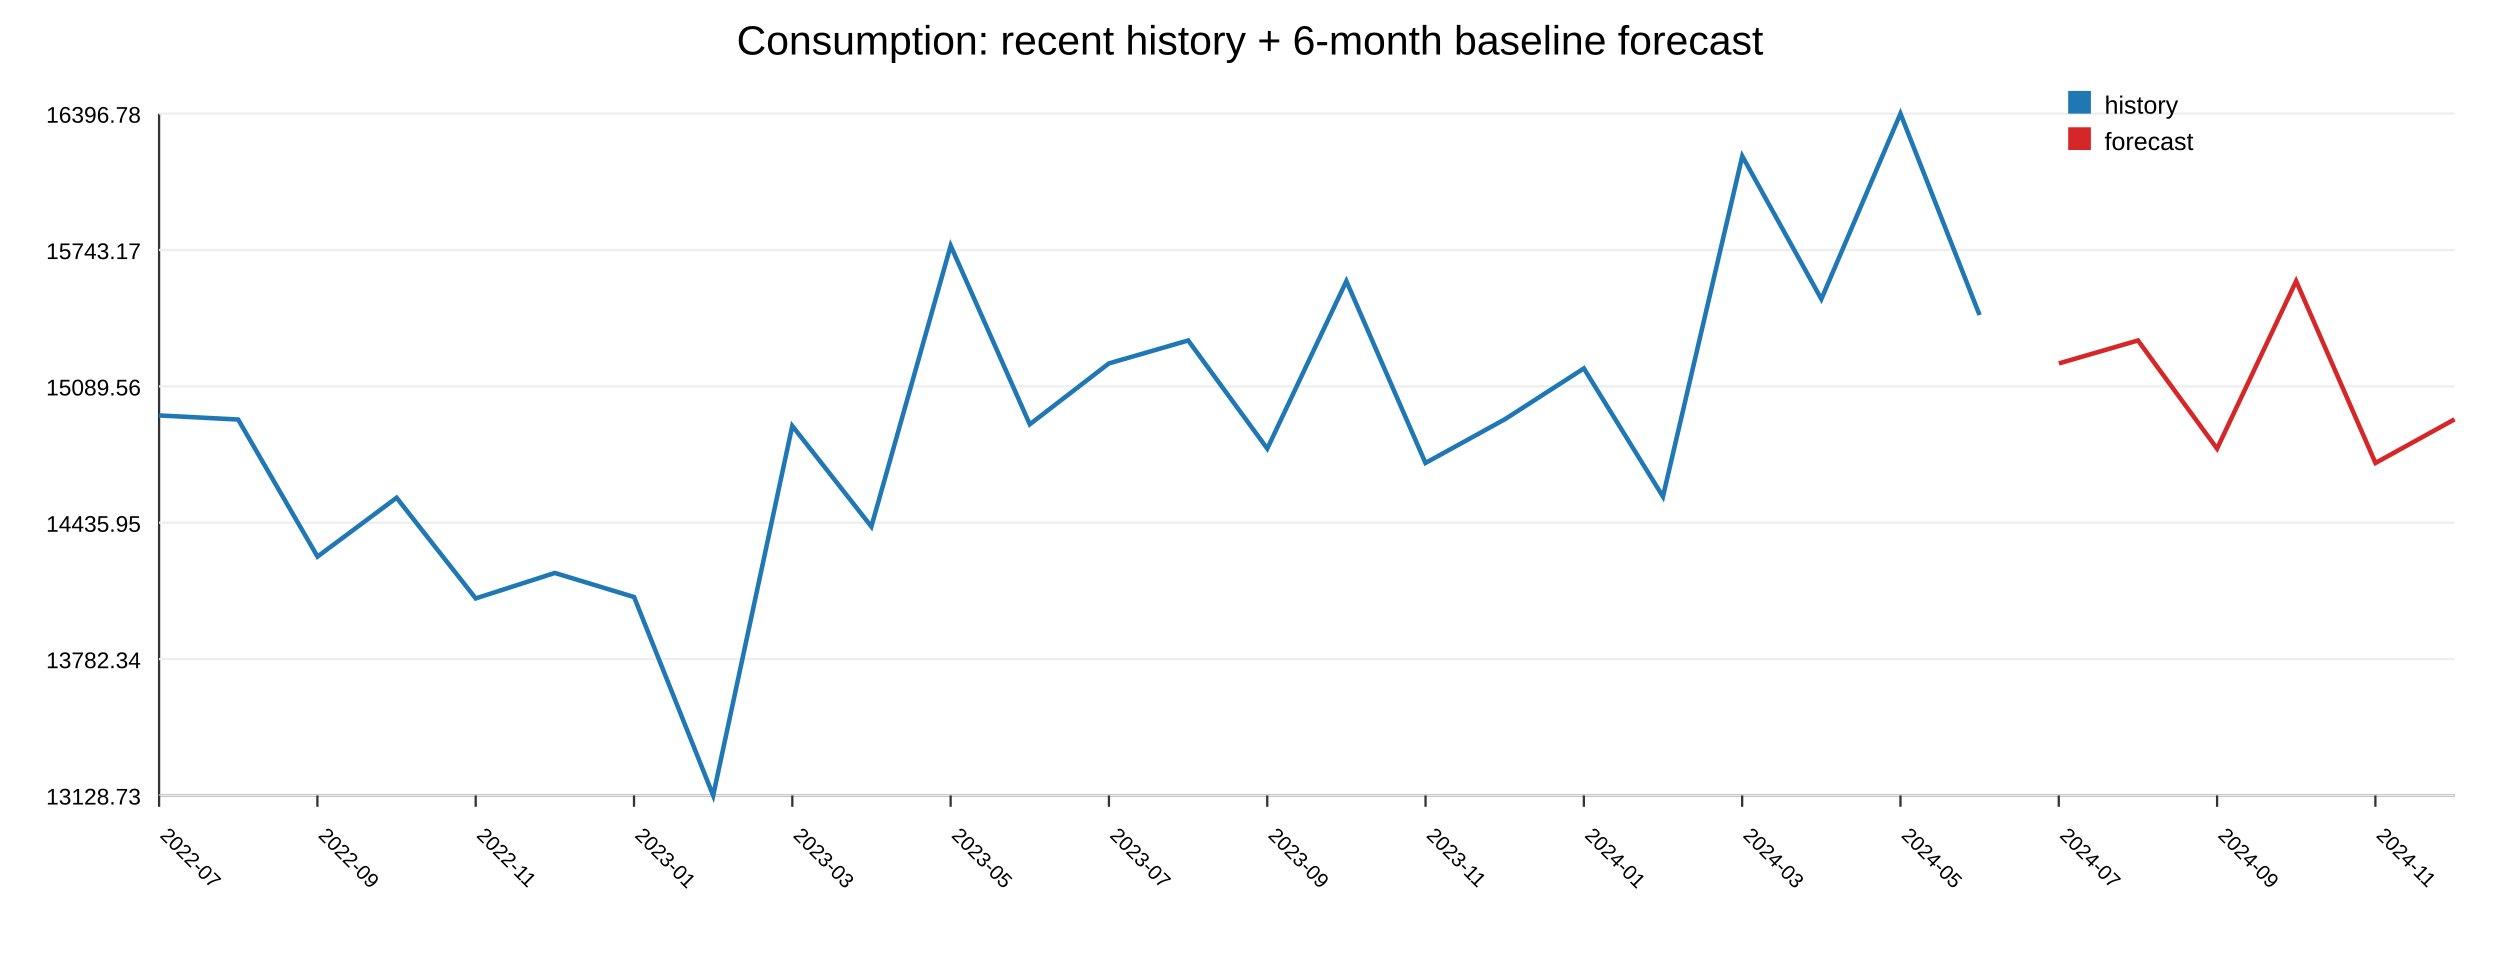
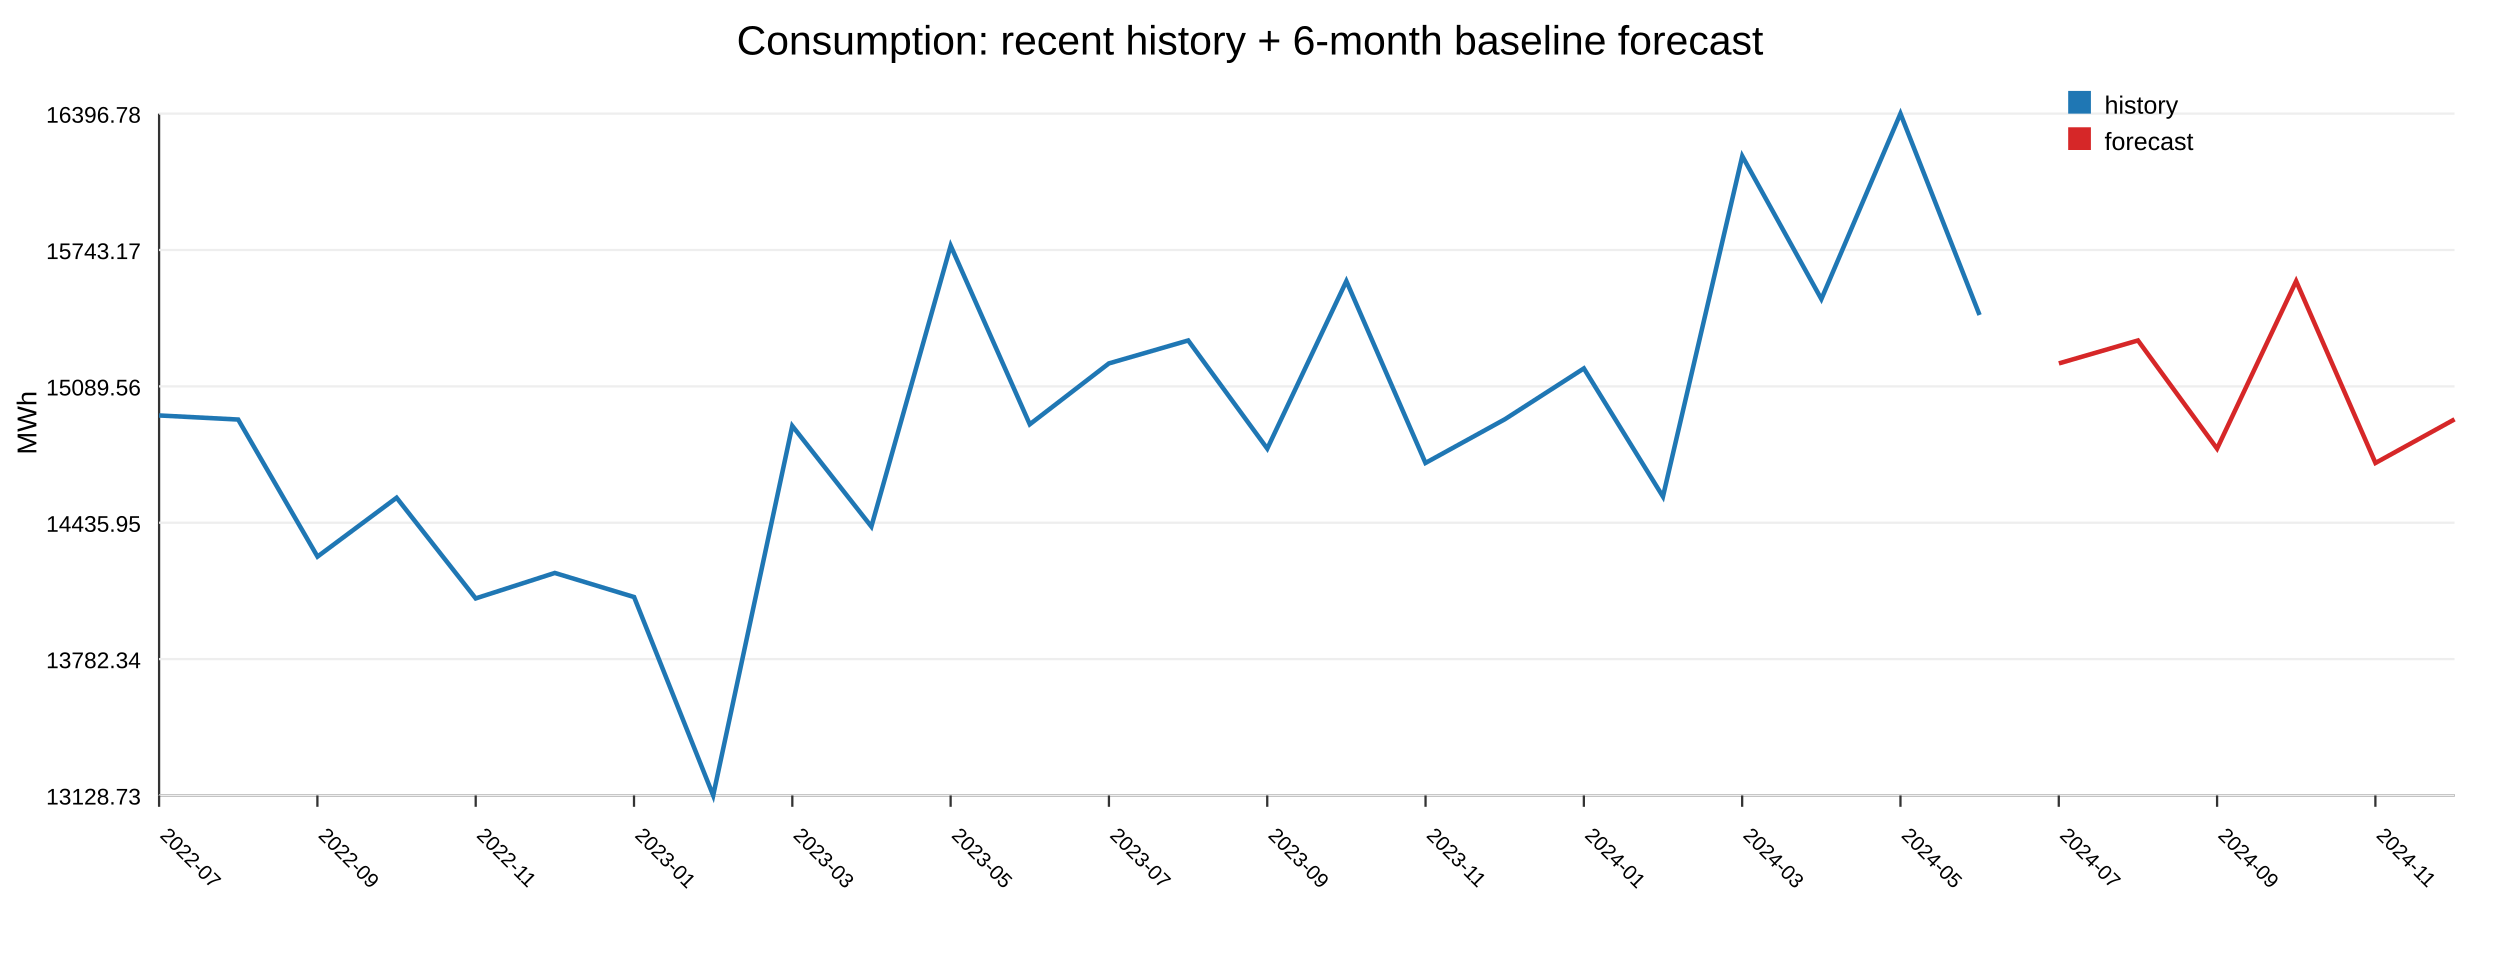
<svg xmlns="http://www.w3.org/2000/svg" width="1100" height="420">
  <text x="550.0" y="24" text-anchor="middle" font-size="18" font-family="Arial">Consumption: recent history + 6-month baseline forecast</text>
  <line x1="70" y1="50" x2="70" y2="350" stroke="#333" />
  <line x1="70" y1="350" x2="1080" y2="350" stroke="#333" />
+   <text x="16" y="200.0" transform="rotate(-90 16,200.0)" font-size="12" font-family="Arial">MWh</text>
  <line x1="70" y1="350.0" x2="1080" y2="350.0" stroke="#eee" />
  <text x="62" y="354.0" text-anchor="end" font-size="10" font-family="Arial">13128.73</text>
  <line x1="70" y1="290" x2="1080" y2="290" stroke="#eee" />
  <text x="62" y="294" text-anchor="end" font-size="10" font-family="Arial">13782.34</text>
  <line x1="70" y1="230" x2="1080" y2="230" stroke="#eee" />
  <text x="62" y="234" text-anchor="end" font-size="10" font-family="Arial">14435.95</text>
  <line x1="70" y1="170" x2="1080" y2="170" stroke="#eee" />
  <text x="62" y="174" text-anchor="end" font-size="10" font-family="Arial">15089.56</text>
  <line x1="70" y1="110" x2="1080" y2="110" stroke="#eee" />
  <text x="62" y="114" text-anchor="end" font-size="10" font-family="Arial">15743.17</text>
  <line x1="70" y1="50.0" x2="1080" y2="50.0" stroke="#eee" />
  <text x="62" y="54.0" text-anchor="end" font-size="10" font-family="Arial">16396.78</text>
  <line x1="70.0" y1="350" x2="70.0" y2="355" stroke="#333" />
  <text x="70.0" y="368" transform="rotate(45 70.0,368)" font-size="9" font-family="Arial">2022-07</text>
  <line x1="139.655" y1="350" x2="139.655" y2="355" stroke="#333" />
  <text x="139.655" y="368" transform="rotate(45 139.6552,368)" font-size="9" font-family="Arial">2022-09</text>
  <line x1="209.31" y1="350" x2="209.31" y2="355" stroke="#333" />
  <text x="209.31" y="368" transform="rotate(45 209.3103,368)" font-size="9" font-family="Arial">2022-11</text>
  <line x1="278.966" y1="350" x2="278.966" y2="355" stroke="#333" />
  <text x="278.966" y="368" transform="rotate(45 278.9655,368)" font-size="9" font-family="Arial">2023-01</text>
  <line x1="348.621" y1="350" x2="348.621" y2="355" stroke="#333" />
  <text x="348.621" y="368" transform="rotate(45 348.6207,368)" font-size="9" font-family="Arial">2023-03</text>
  <line x1="418.276" y1="350" x2="418.276" y2="355" stroke="#333" />
  <text x="418.276" y="368" transform="rotate(45 418.2759,368)" font-size="9" font-family="Arial">2023-05</text>
  <line x1="487.931" y1="350" x2="487.931" y2="355" stroke="#333" />
  <text x="487.931" y="368" transform="rotate(45 487.931,368)" font-size="9" font-family="Arial">2023-07</text>
  <line x1="557.586" y1="350" x2="557.586" y2="355" stroke="#333" />
  <text x="557.586" y="368" transform="rotate(45 557.5862,368)" font-size="9" font-family="Arial">2023-09</text>
  <line x1="627.241" y1="350" x2="627.241" y2="355" stroke="#333" />
  <text x="627.241" y="368" transform="rotate(45 627.2414,368)" font-size="9" font-family="Arial">2023-11</text>
  <line x1="696.897" y1="350" x2="696.897" y2="355" stroke="#333" />
  <text x="696.897" y="368" transform="rotate(45 696.8966,368)" font-size="9" font-family="Arial">2024-01</text>
  <line x1="766.552" y1="350" x2="766.552" y2="355" stroke="#333" />
  <text x="766.552" y="368" transform="rotate(45 766.5517,368)" font-size="9" font-family="Arial">2024-03</text>
  <line x1="836.207" y1="350" x2="836.207" y2="355" stroke="#333" />
  <text x="836.207" y="368" transform="rotate(45 836.2069,368)" font-size="9" font-family="Arial">2024-05</text>
  <line x1="905.862" y1="350" x2="905.862" y2="355" stroke="#333" />
  <text x="905.862" y="368" transform="rotate(45 905.8621,368)" font-size="9" font-family="Arial">2024-07</text>
  <line x1="975.517" y1="350" x2="975.517" y2="355" stroke="#333" />
  <text x="975.517" y="368" transform="rotate(45 975.5172,368)" font-size="9" font-family="Arial">2024-09</text>
  <line x1="1045.172" y1="350" x2="1045.172" y2="355" stroke="#333" />
  <text x="1045.172" y="368" transform="rotate(45 1045.172,368)" font-size="9" font-family="Arial">2024-11</text>
  <polyline fill="none" stroke="#1f77b4" stroke-width="2" points="70.0,182.8 104.8,184.6 139.7,244.9 174.5,219.0 209.3,263.3 244.1,252.1 279.0,262.7 313.8,350.0 348.6,187.4 383.4,231.7 418.3,108.1 453.1,186.7 487.9,159.9 522.8,149.8 557.6,197.4 592.4,123.7 627.2,203.7 662.1,184.5 696.9,162.1 731.7,218.5 766.6,68.7 801.4,131.6 836.2,50.0 871.0,138.6" />
  <rect x="910" y="40" width="10" height="10" fill="#1f77b4" />
  <text x="926" y="50" font-size="11" font-family="Arial">history</text>
  <polyline fill="none" stroke="#d62728" stroke-width="2" points="905.9,159.9 940.7,149.8 975.5,197.4 1010.3,123.7 1045.2,203.7 1080.0,184.5" />
  <rect x="910" y="56" width="10" height="10" fill="#d62728" />
  <text x="926" y="66" font-size="11" font-family="Arial">forecast</text>
</svg>
